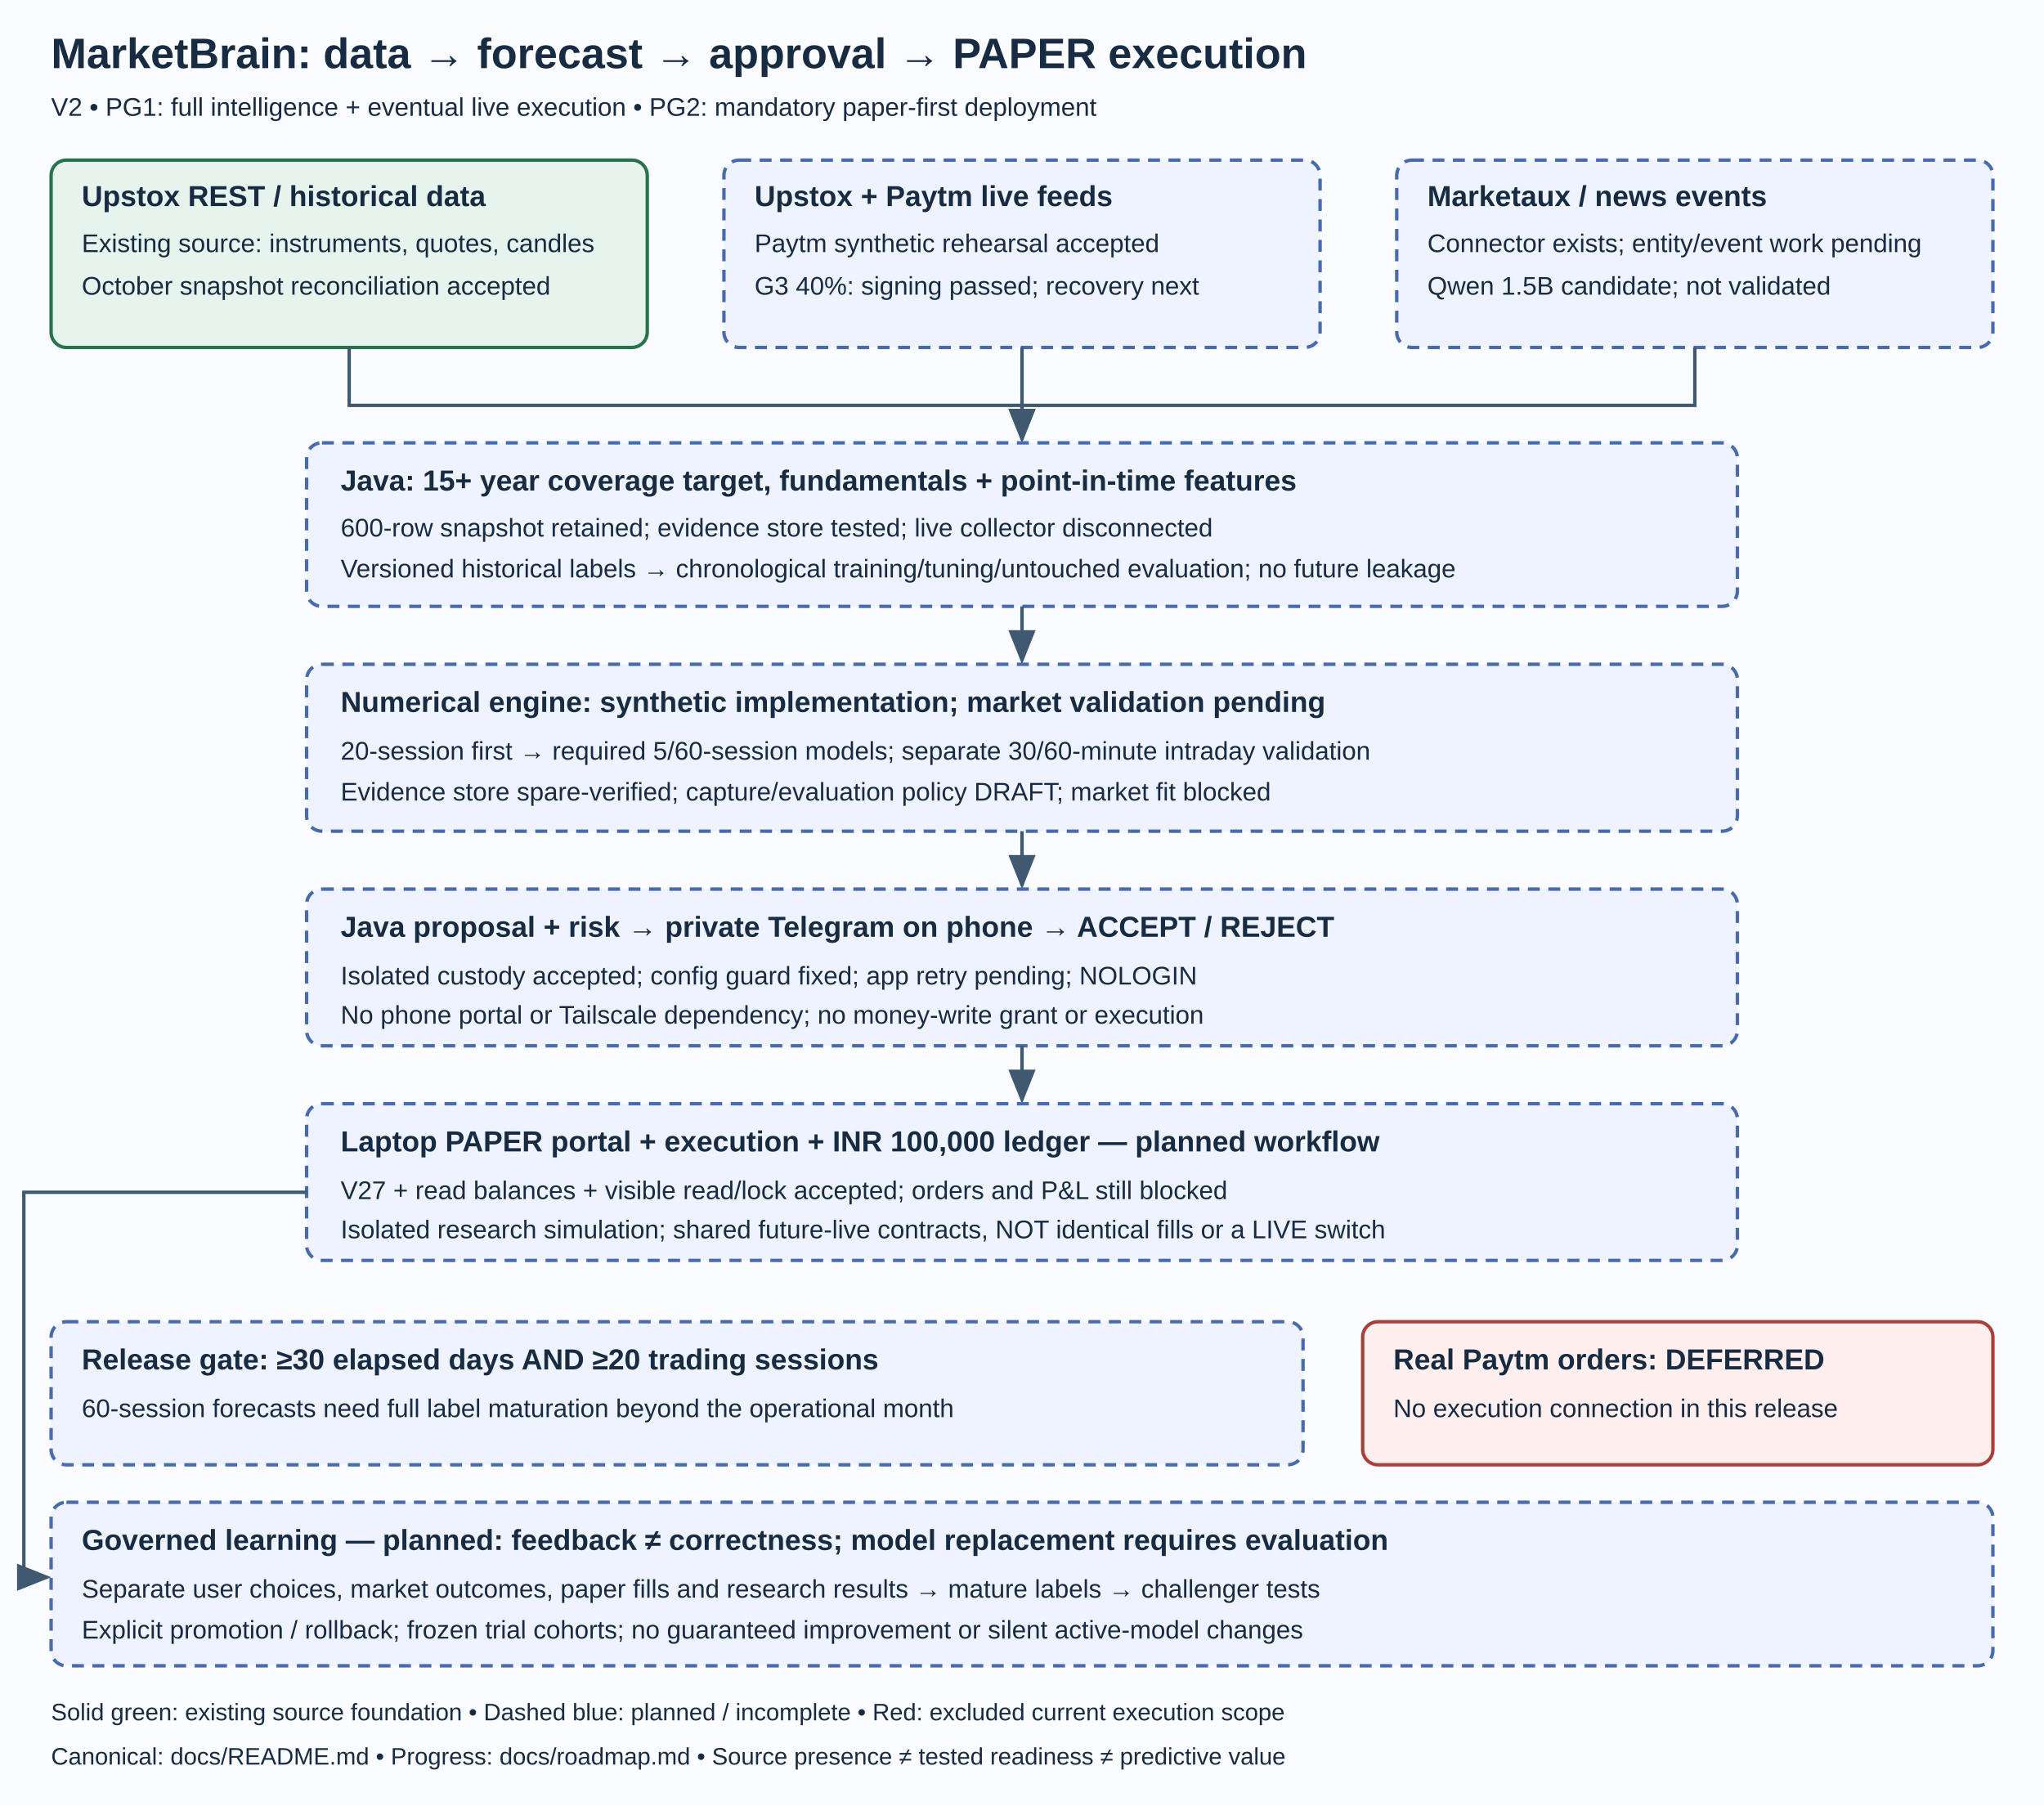
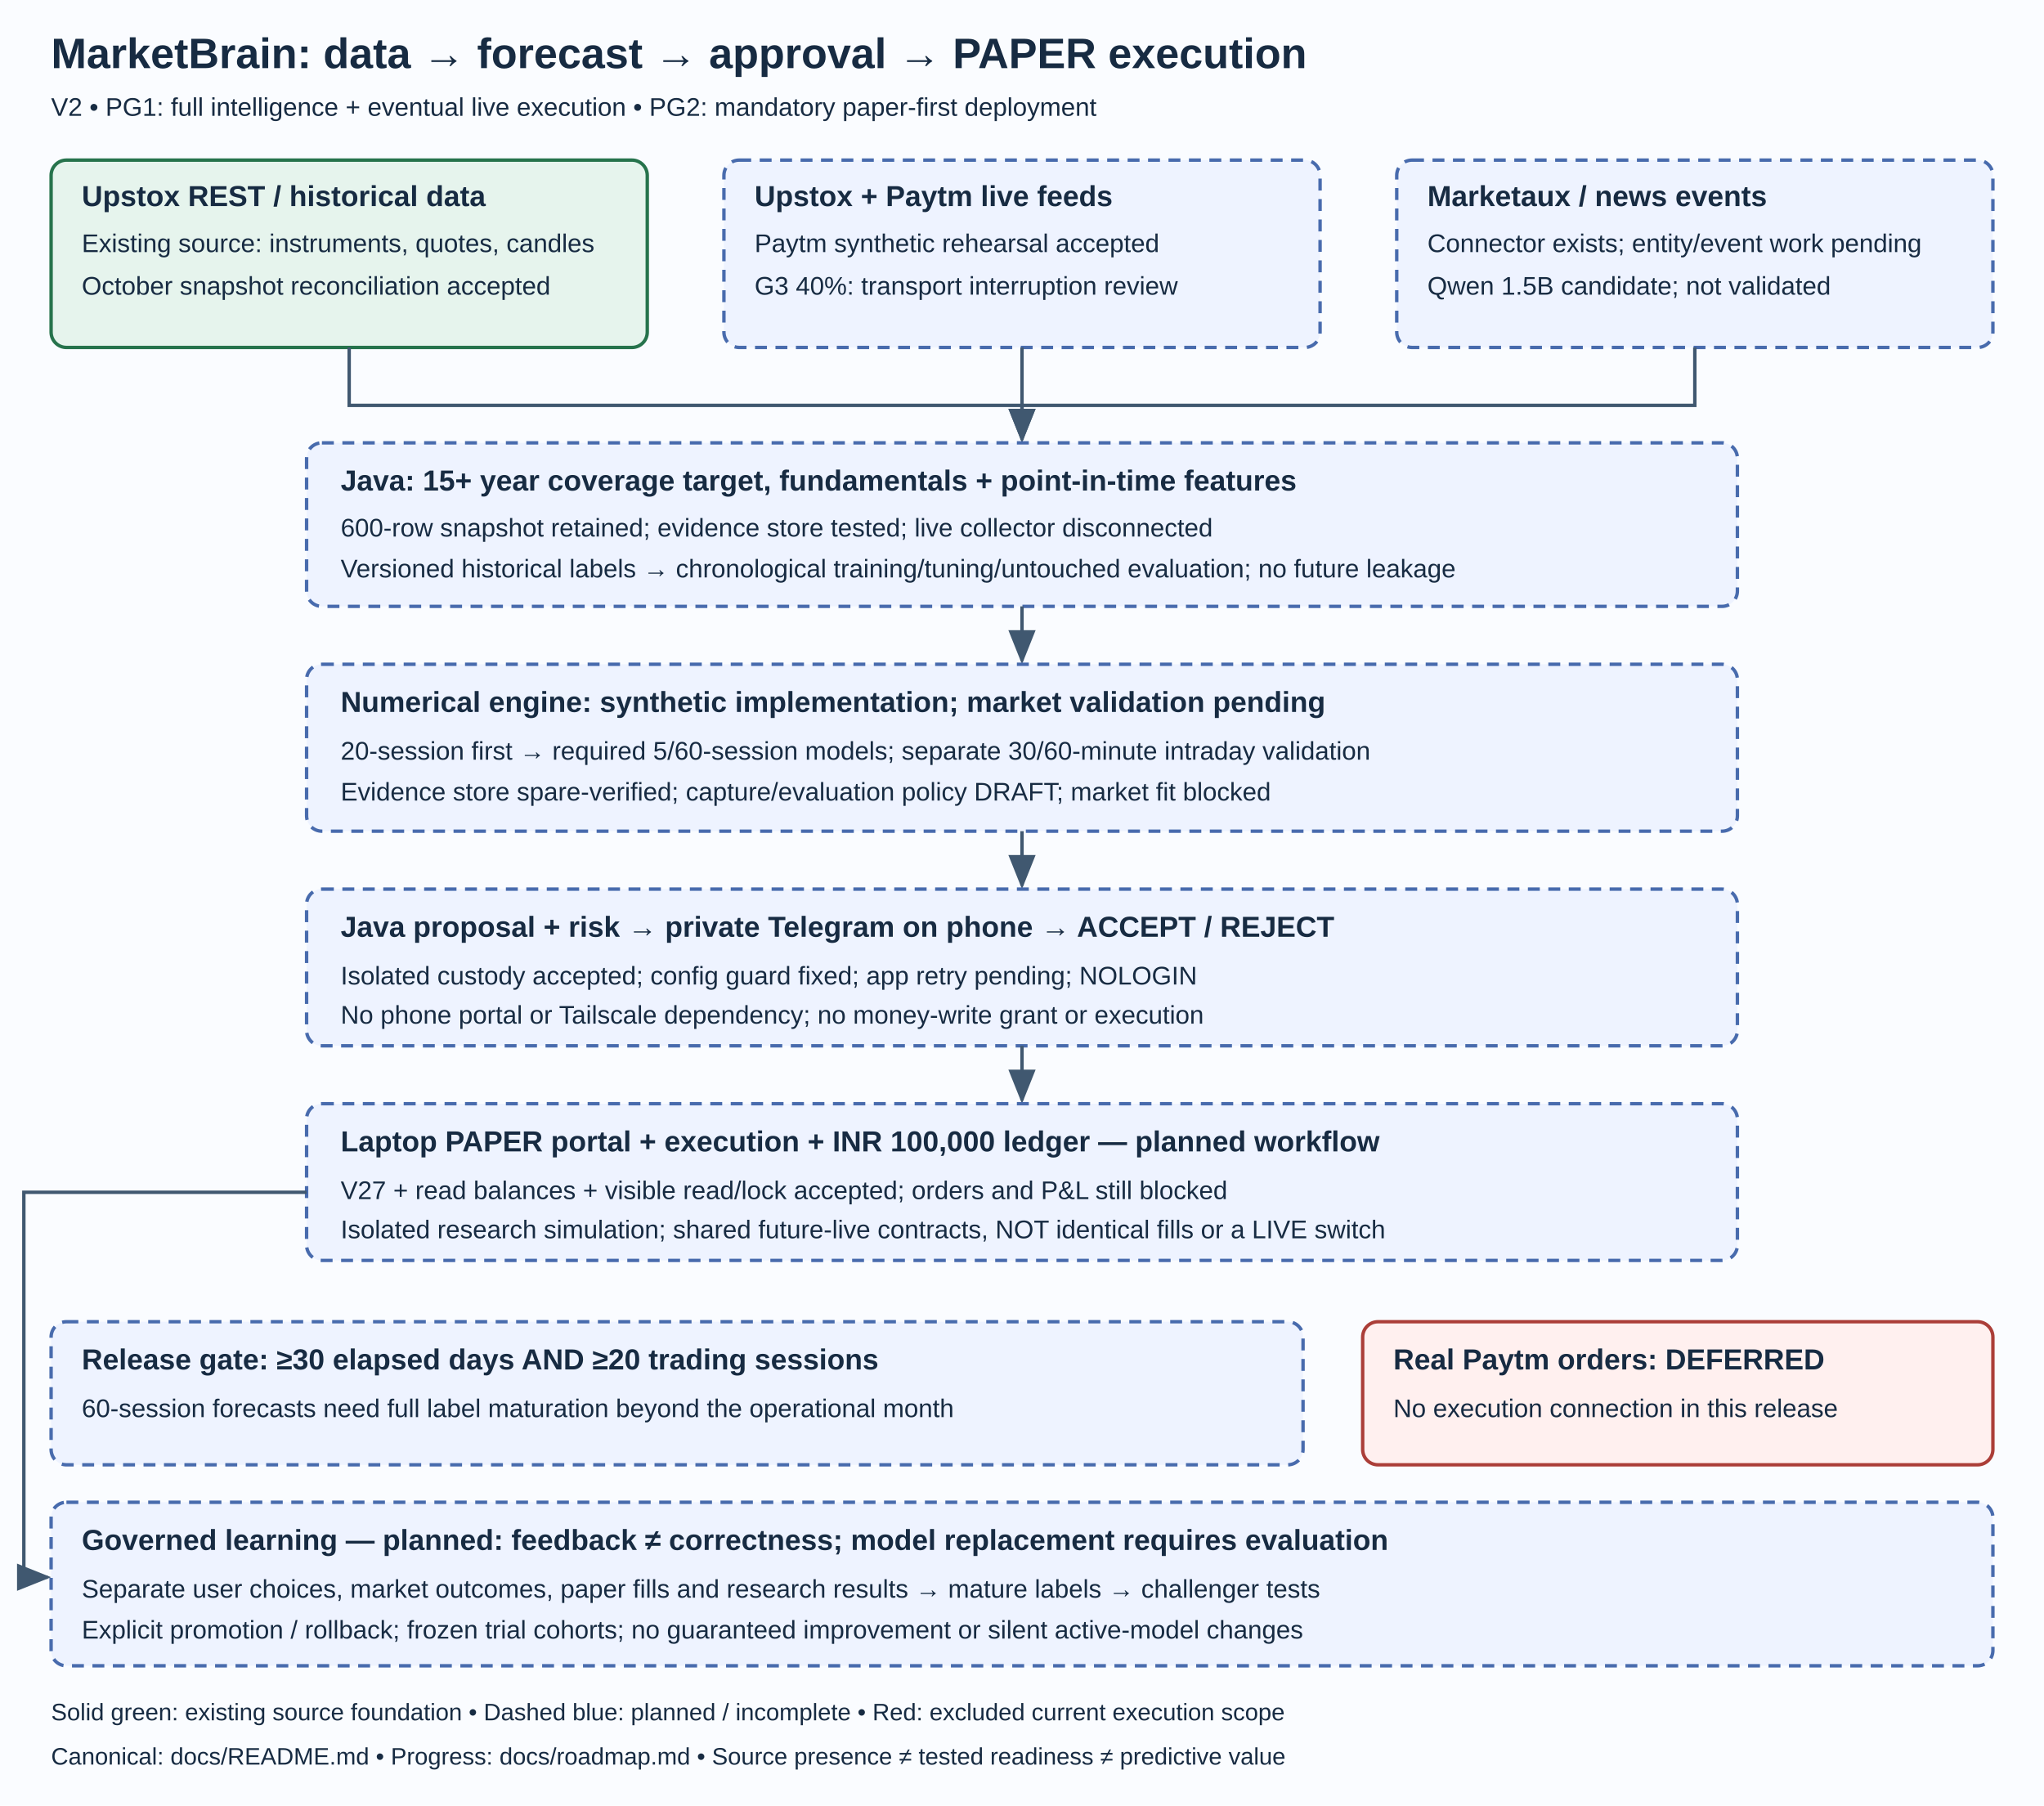
<svg xmlns="http://www.w3.org/2000/svg" width="1200" height="1060" viewBox="0 0 1200 1060" role="img" aria-labelledby="title desc">
  <defs>
    <marker id="arrow" markerWidth="10" markerHeight="8" refX="9" refY="4" orient="auto">
      <path d="M0,0 L10,4 L0,8 Z" fill="#405870" />
    </marker>
    <style>
      text { font-family: Arial, sans-serif; fill: #172b42; }
      .heading { font-size: 25px; font-weight: bold; }
      .label { font-size: 17px; font-weight: bold; }
      .body { font-size: 15px; }
      .small { font-size: 14px; }
      .existing { fill: #e6f4ed; stroke: #26734c; stroke-width: 2; }
      .planned { fill: #eef3ff; stroke: #486bad; stroke-width: 2; stroke-dasharray: 7 5; }
      .blocked { fill: #fff0ef; stroke: #ab3e38; stroke-width: 2; }
      .line { fill: none; stroke: #405870; stroke-width: 2; marker-end: url(#arrow); }
    </style>
  </defs>
  <rect width="1200" height="1060" fill="#fafcff" />
  <text x="30" y="40" class="heading">MarketBrain: data → forecast → approval → PAPER execution</text>
  <text x="30" y="68" class="body">V2 • PG1: full intelligence + eventual live execution • PG2: mandatory paper-first deployment</text>
  <rect x="30" y="94" width="350" height="110" rx="9" class="existing" />
  <text x="48" y="121" class="label">Upstox REST / historical data</text>
  <text x="48" y="148" class="body">Existing source: instruments, quotes, candles</text>
  <text x="48" y="173" class="body">October snapshot reconciliation accepted</text>
  <rect x="425" y="94" width="350" height="110" rx="9" class="planned" />
  <text x="443" y="121" class="label">Upstox + Paytm live feeds</text>
  <text x="443" y="148" class="body">Paytm synthetic rehearsal accepted</text>
-   <text x="443" y="173" class="body">G3 40%: signing passed; recovery next</text>
+   <text x="443" y="173" class="body">G3 40%: transport interruption review</text>
  <rect x="820" y="94" width="350" height="110" rx="9" class="planned" />
  <text x="838" y="121" class="label">Marketaux / news events</text>
  <text x="838" y="148" class="body">Connector exists; entity/event work pending</text>
  <text x="838" y="173" class="body">Qwen 1.5B candidate; not validated</text>
  <path d="M205 204 V238 H600 V258" class="line" />
  <path d="M600 204 V258" class="line" />
  <path d="M995 204 V238 H600" fill="none" stroke="#405870" stroke-width="2" />
  <rect x="180" y="260" width="840" height="96" rx="9" class="planned" />
  <text x="200" y="288" class="label">Java: 15+ year coverage target, fundamentals + point-in-time features</text>
  <text x="200" y="315" class="body">600-row snapshot retained; evidence store tested; live collector disconnected</text>
  <text x="200" y="339" class="body">Versioned historical labels → chronological training/tuning/untouched evaluation; no future leakage</text>
  <path d="M600 356 V388" class="line" />
  <rect x="180" y="390" width="840" height="98" rx="9" class="planned" />
  <text x="200" y="418" class="label">Numerical engine: synthetic implementation; market validation pending</text>
  <text x="200" y="446" class="body">20-session first → required 5/60-session models; separate 30/60-minute intraday validation</text>
  <text x="200" y="470" class="body">Evidence store spare-verified; capture/evaluation policy DRAFT; market fit blocked</text>
  <path d="M600 488 V520" class="line" />
  <rect x="180" y="522" width="840" height="92" rx="9" class="planned" />
  <text x="200" y="550" class="label">Java proposal + risk → private Telegram on phone → ACCEPT / REJECT</text>
  <text x="200" y="578" class="body">Isolated custody accepted; config guard fixed; app retry pending; NOLOGIN</text>
  <text x="200" y="601" class="body">No phone portal or Tailscale dependency; no money-write grant or execution</text>
  <path d="M600 614 V646" class="line" />
  <rect x="180" y="648" width="840" height="92" rx="9" class="planned" />
  <text x="200" y="676" class="label">Laptop PAPER portal + execution + INR 100,000 ledger — planned workflow</text>
  <text x="200" y="704" class="body">V27 + read balances + visible read/lock accepted; orders and P&amp;L still blocked</text>
  <text x="200" y="727" class="body">Isolated research simulation; shared future-live contracts, NOT identical fills or a LIVE switch</text>
  <rect x="30" y="776" width="735" height="84" rx="9" class="planned" />
  <text x="48" y="804" class="label">Release gate: ≥30 elapsed days AND ≥20 trading sessions</text>
  <text x="48" y="832" class="body">60-session forecasts need full label maturation beyond the operational month</text>
  <rect x="800" y="776" width="370" height="84" rx="9" class="blocked" />
  <text x="818" y="804" class="label">Real Paytm orders: DEFERRED</text>
  <text x="818" y="832" class="body">No execution connection in this release</text>
  <path d="M180 700 H14 V926 H28" class="line" />
  <rect x="30" y="882" width="1140" height="96" rx="9" class="planned" />
  <text x="48" y="910" class="label">Governed learning — planned: feedback ≠ correctness; model replacement requires evaluation</text>
  <text x="48" y="938" class="body">Separate user choices, market outcomes, paper fills and research results → mature labels → challenger tests</text>
  <text x="48" y="962" class="body">Explicit promotion / rollback; frozen trial cohorts; no guaranteed improvement or silent active-model changes</text>
  <text x="30" y="1010" class="small">Solid green: existing source foundation • Dashed blue: planned / incomplete • Red: excluded current execution scope</text>
  <text x="30" y="1036" class="small">Canonical: docs/README.md • Progress: docs/roadmap.md • Source presence ≠ tested readiness ≠ predictive value</text>
</svg>
